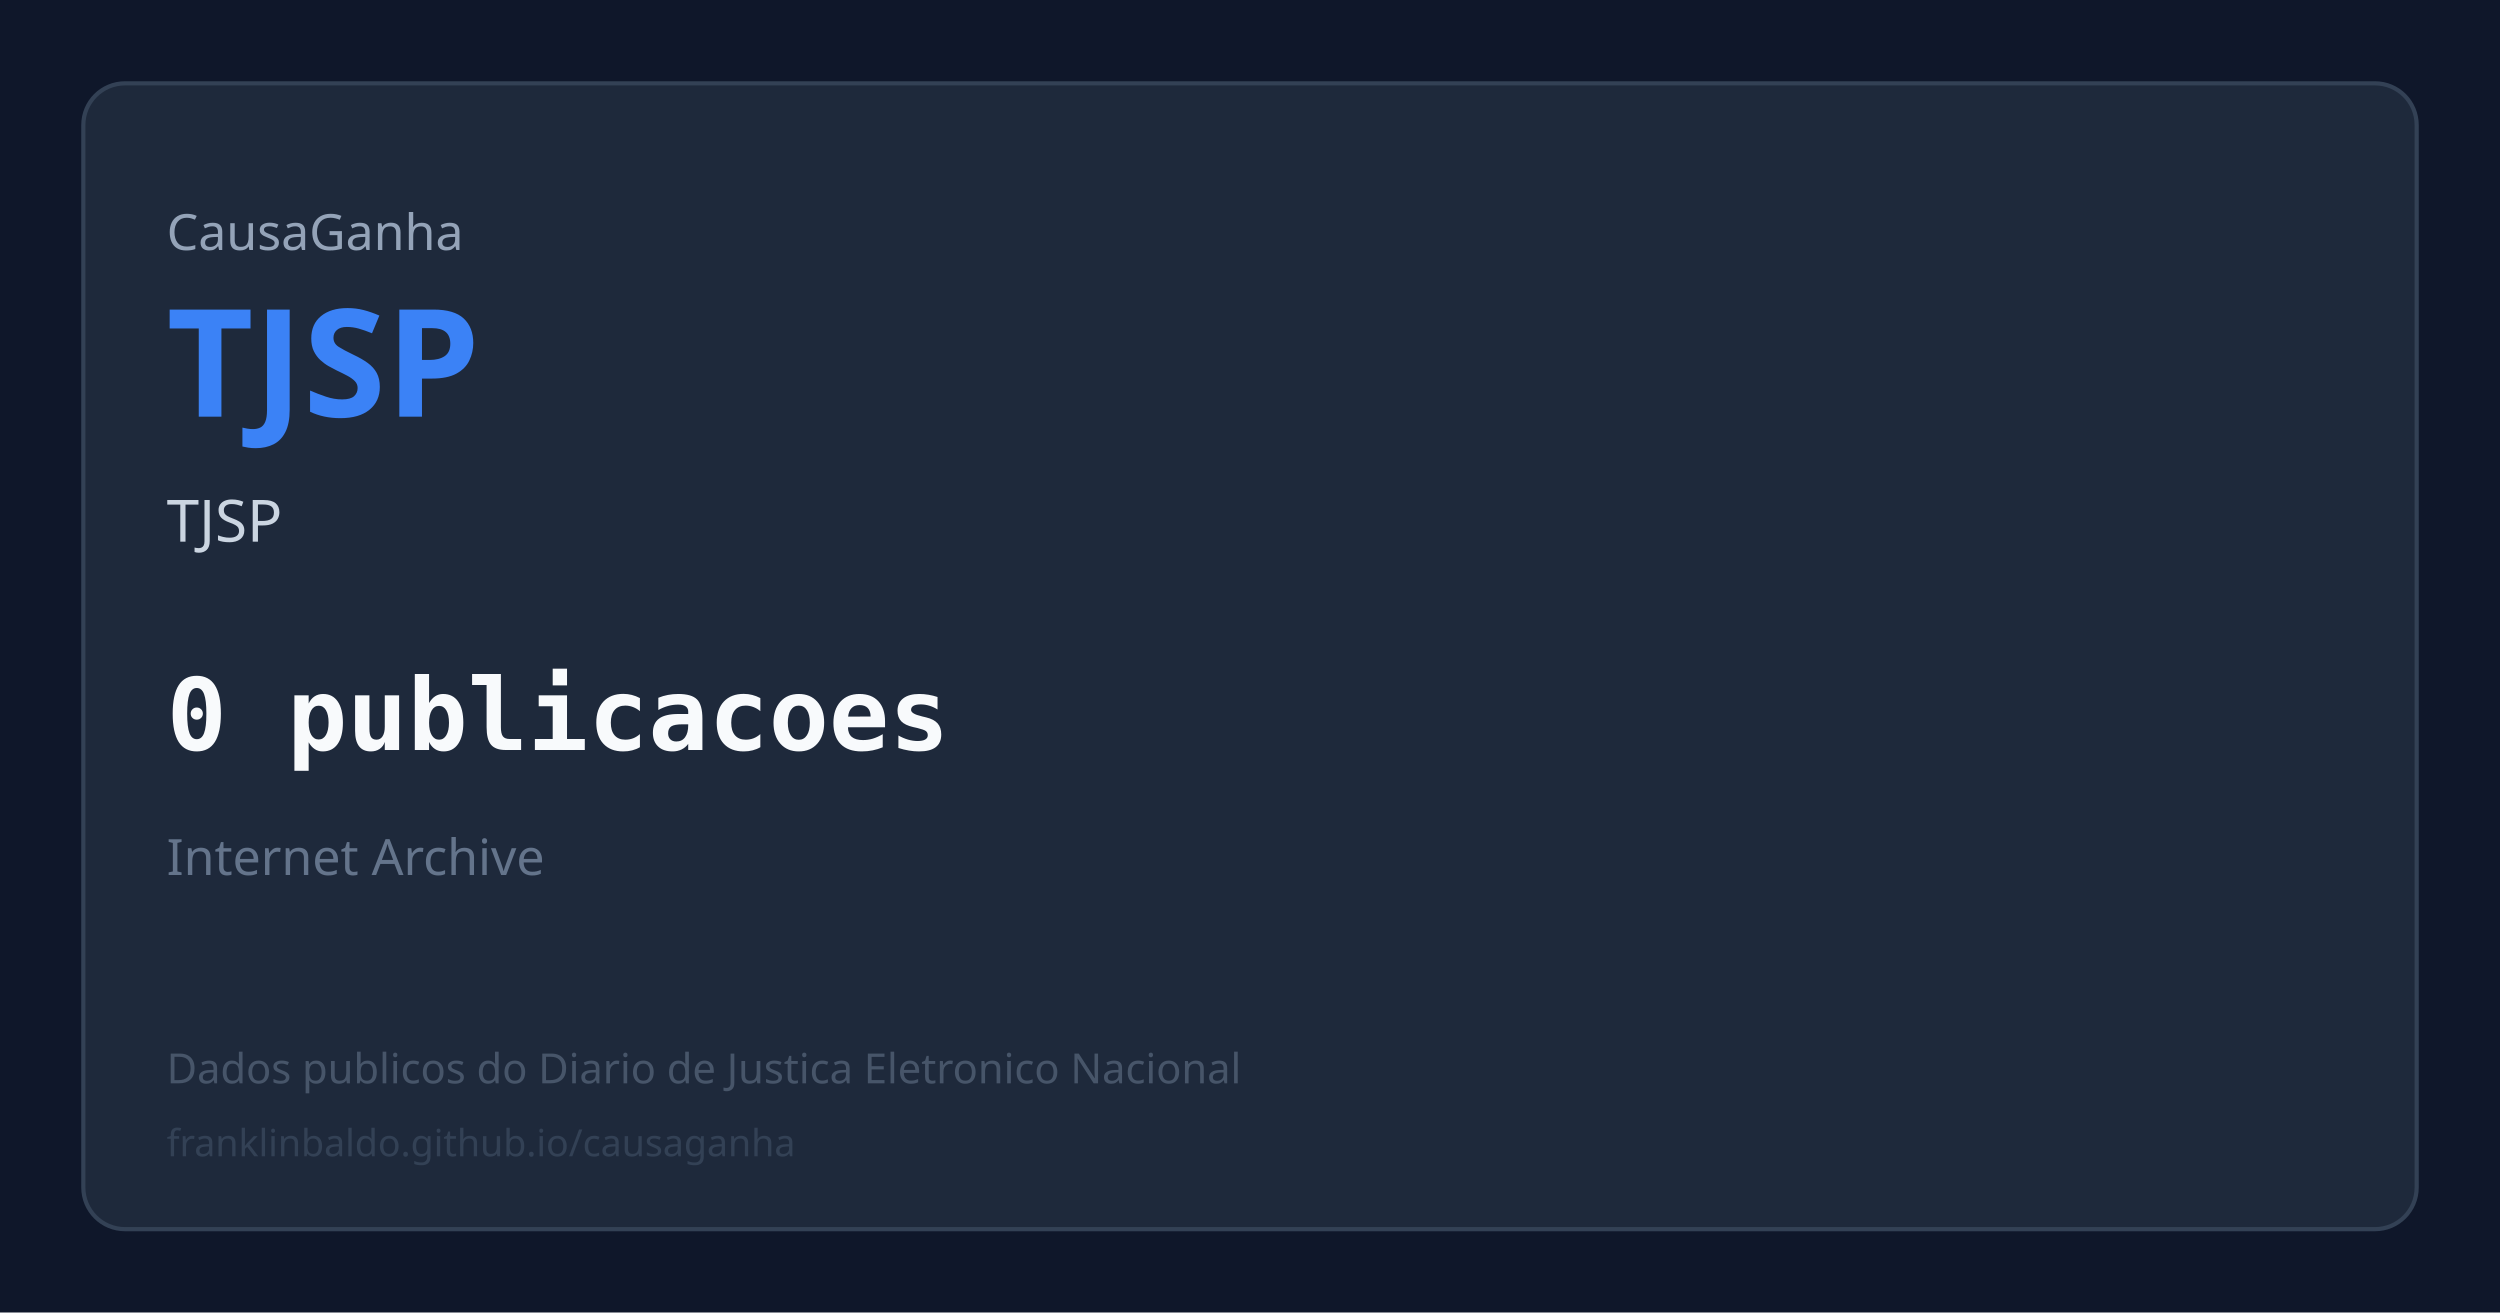
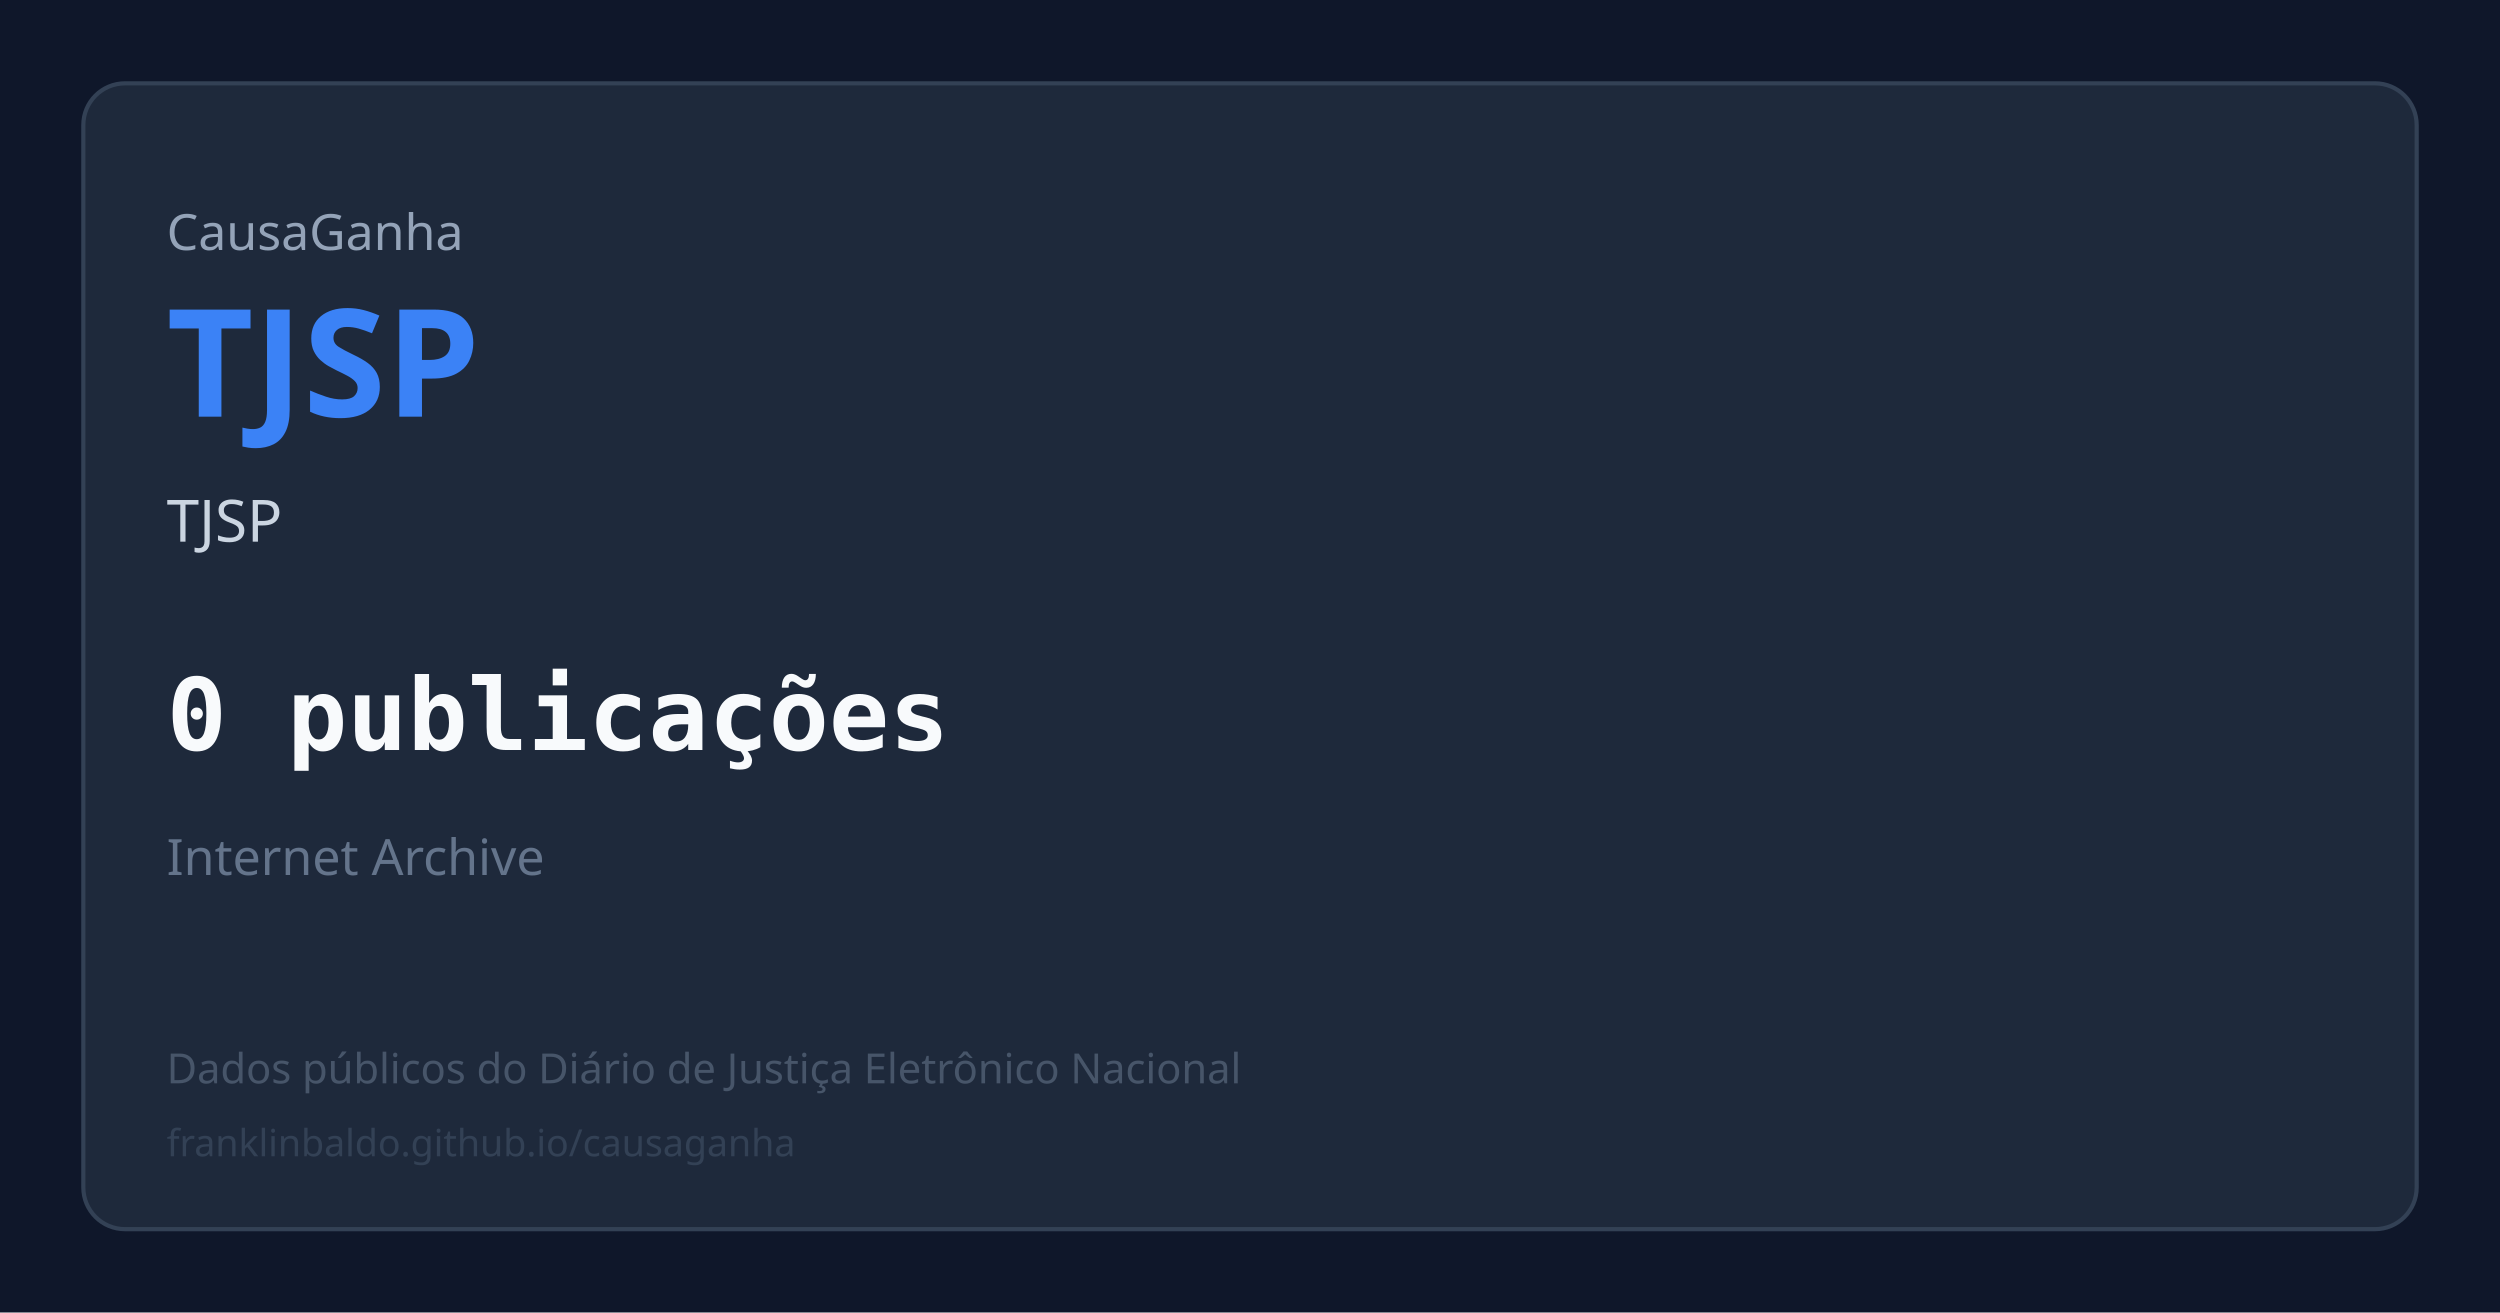
<svg xmlns="http://www.w3.org/2000/svg" width="1200" height="630">
  <rect width="1200" height="630" fill="#0f172a" />
  <rect x="40" y="40" width="1120" height="550" rx="20" fill="#1e293b" stroke="#334155" stroke-width="2" />
  <text x="80" y="120" font-family="system-ui,sans-serif" font-size="24" fill="#94a3b8">CausaGanha</text>
  <text x="80" y="200" font-family="system-ui,sans-serif" font-size="72" font-weight="bold" fill="#3b82f6">TJSP</text>
  <text x="80" y="260" font-family="system-ui,sans-serif" font-size="28" fill="#cbd5e1">TJSP</text>
-   <text x="80" y="360" font-family="monospace" font-size="48" font-weight="bold" fill="#f8fafc">0 publicacoes</text>
+   <text x="80" y="360" font-family="monospace" font-size="48" font-weight="bold" fill="#f8fafc">0 publicações</text>
  <text x="80" y="420" font-family="system-ui,sans-serif" font-size="24" fill="#64748b">Internet Archive</text>
-   <text x="80" y="520" font-family="system-ui,sans-serif" font-size="20" fill="#475569">Dados publicos do Diario de Justica Eletronico Nacional</text>
+   <text x="80" y="520" font-family="system-ui,sans-serif" font-size="20" fill="#475569">Dados públicos do Diário de Justiça Eletrônico Nacional</text>
  <text x="80" y="555" font-family="system-ui,sans-serif" font-size="18" fill="#334155">franklinbaldo.github.io/causaganha</text>
</svg>
